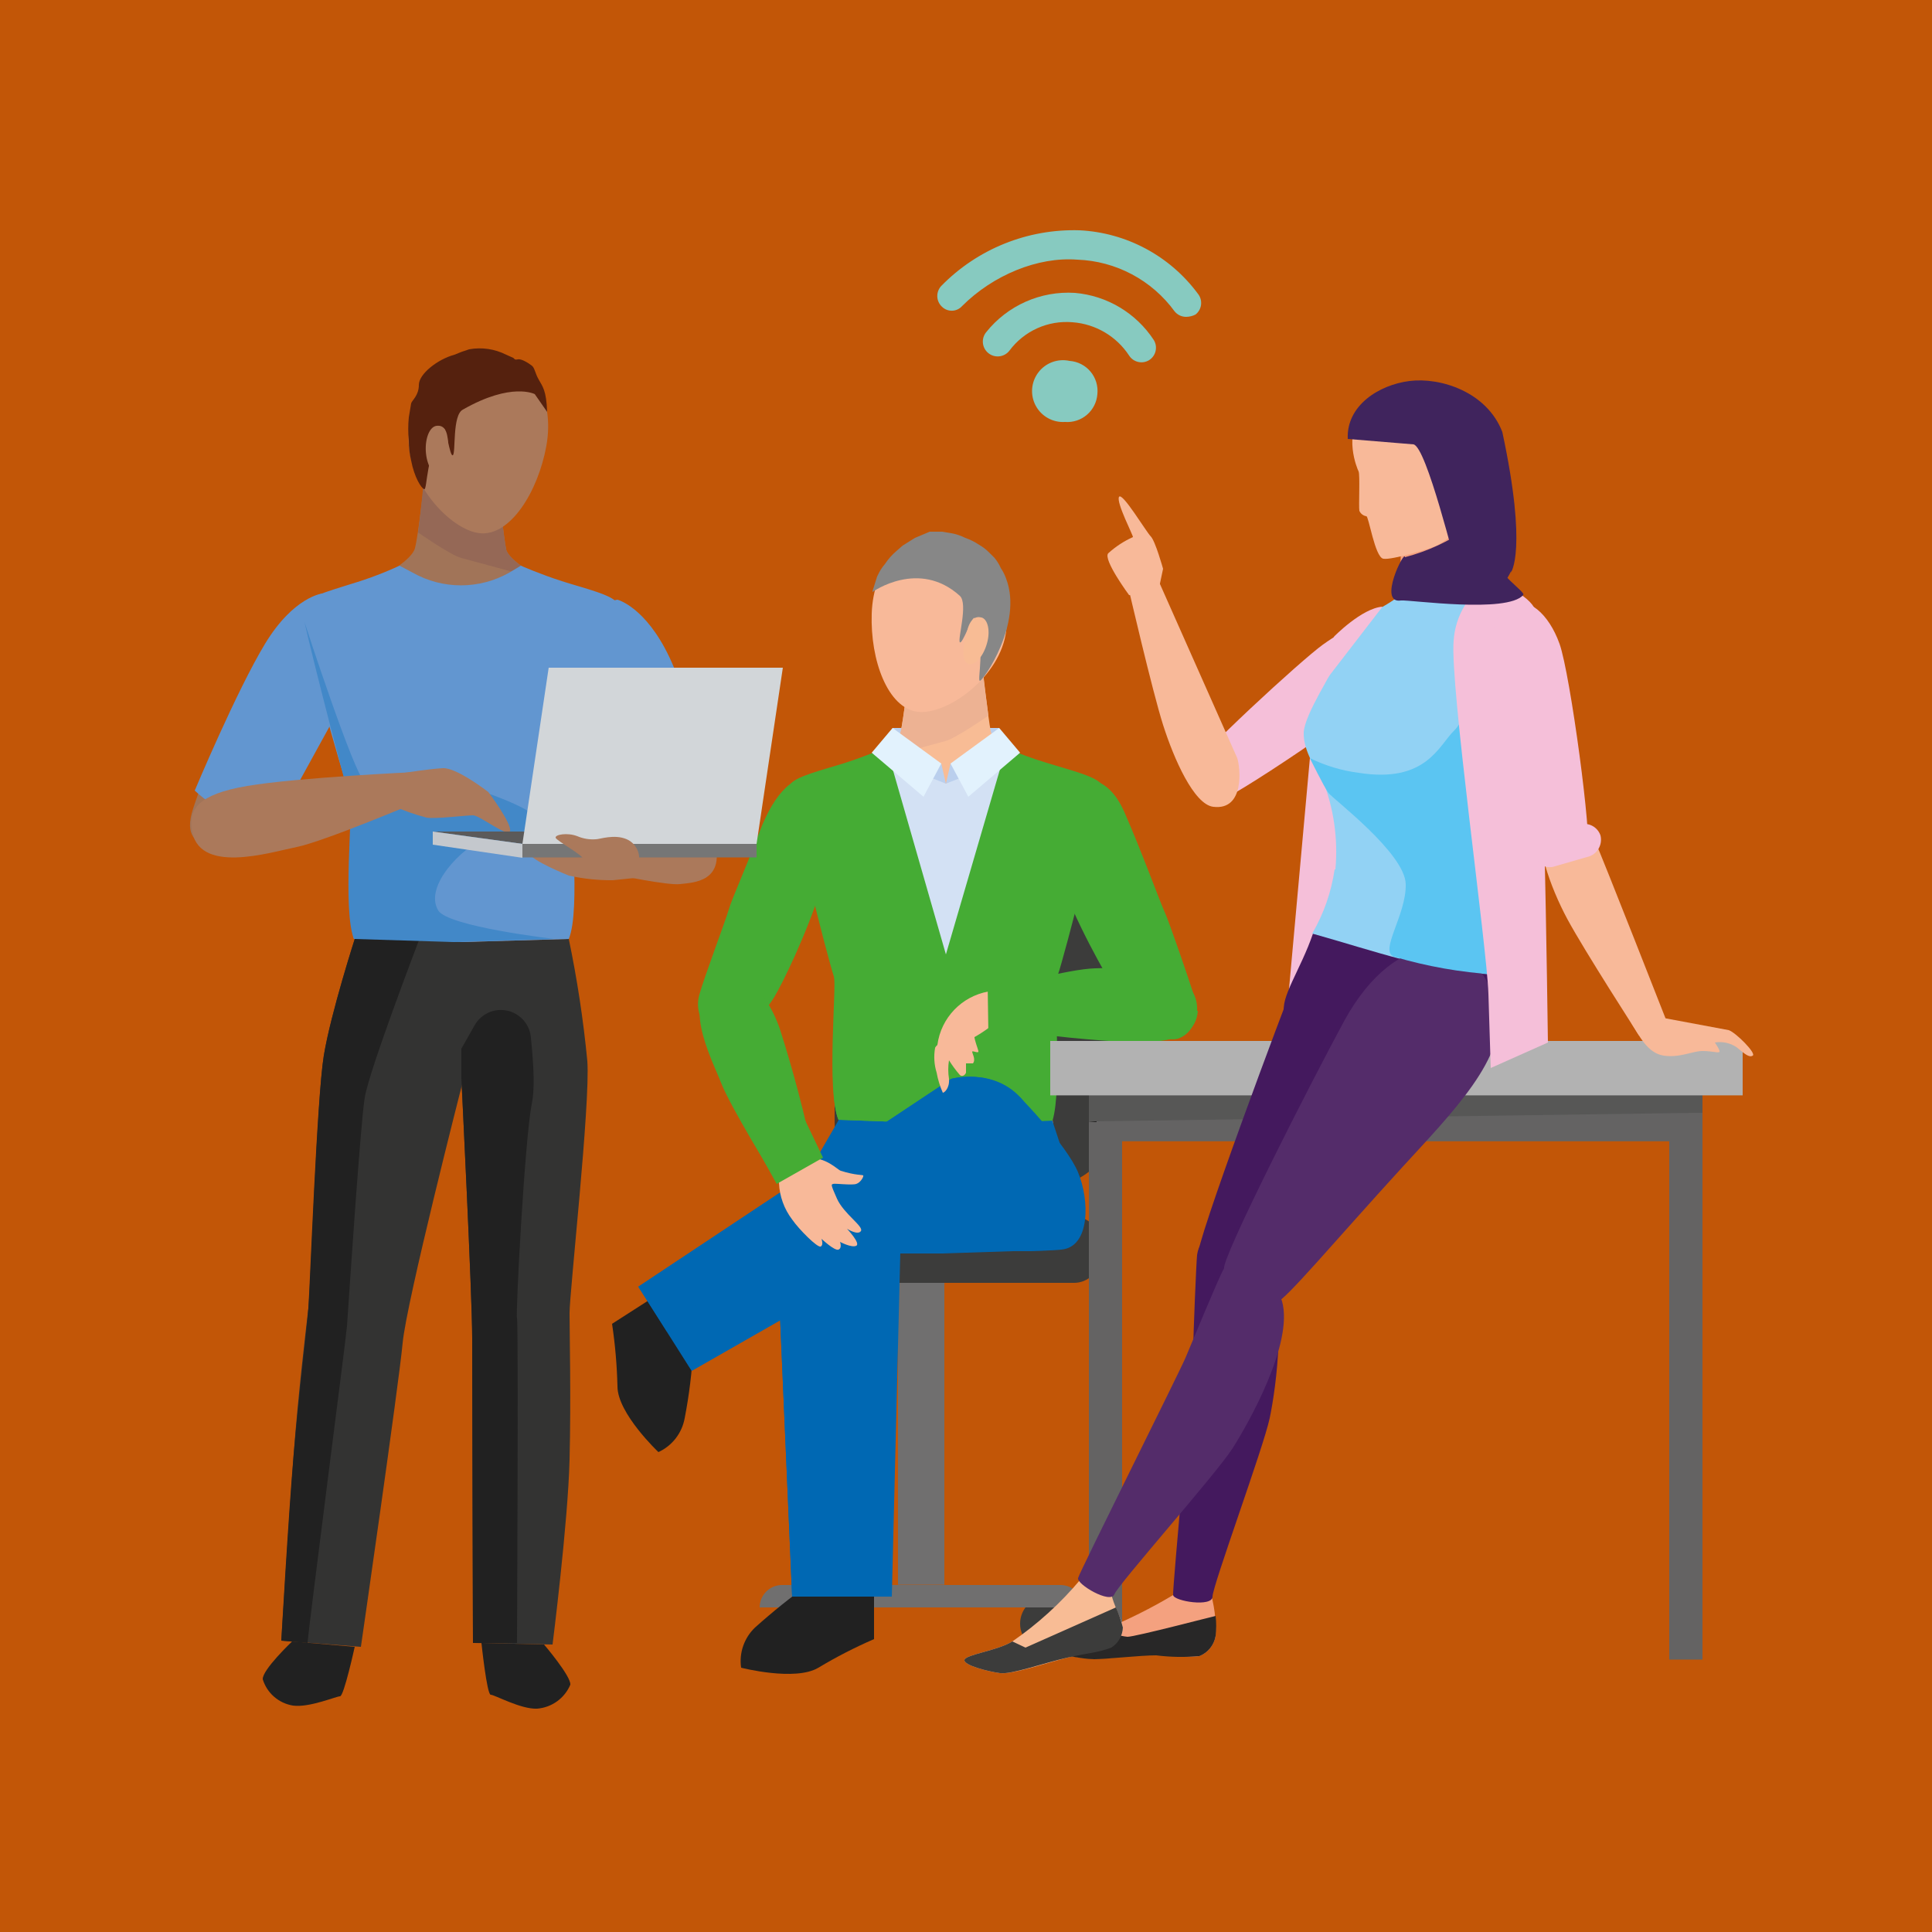
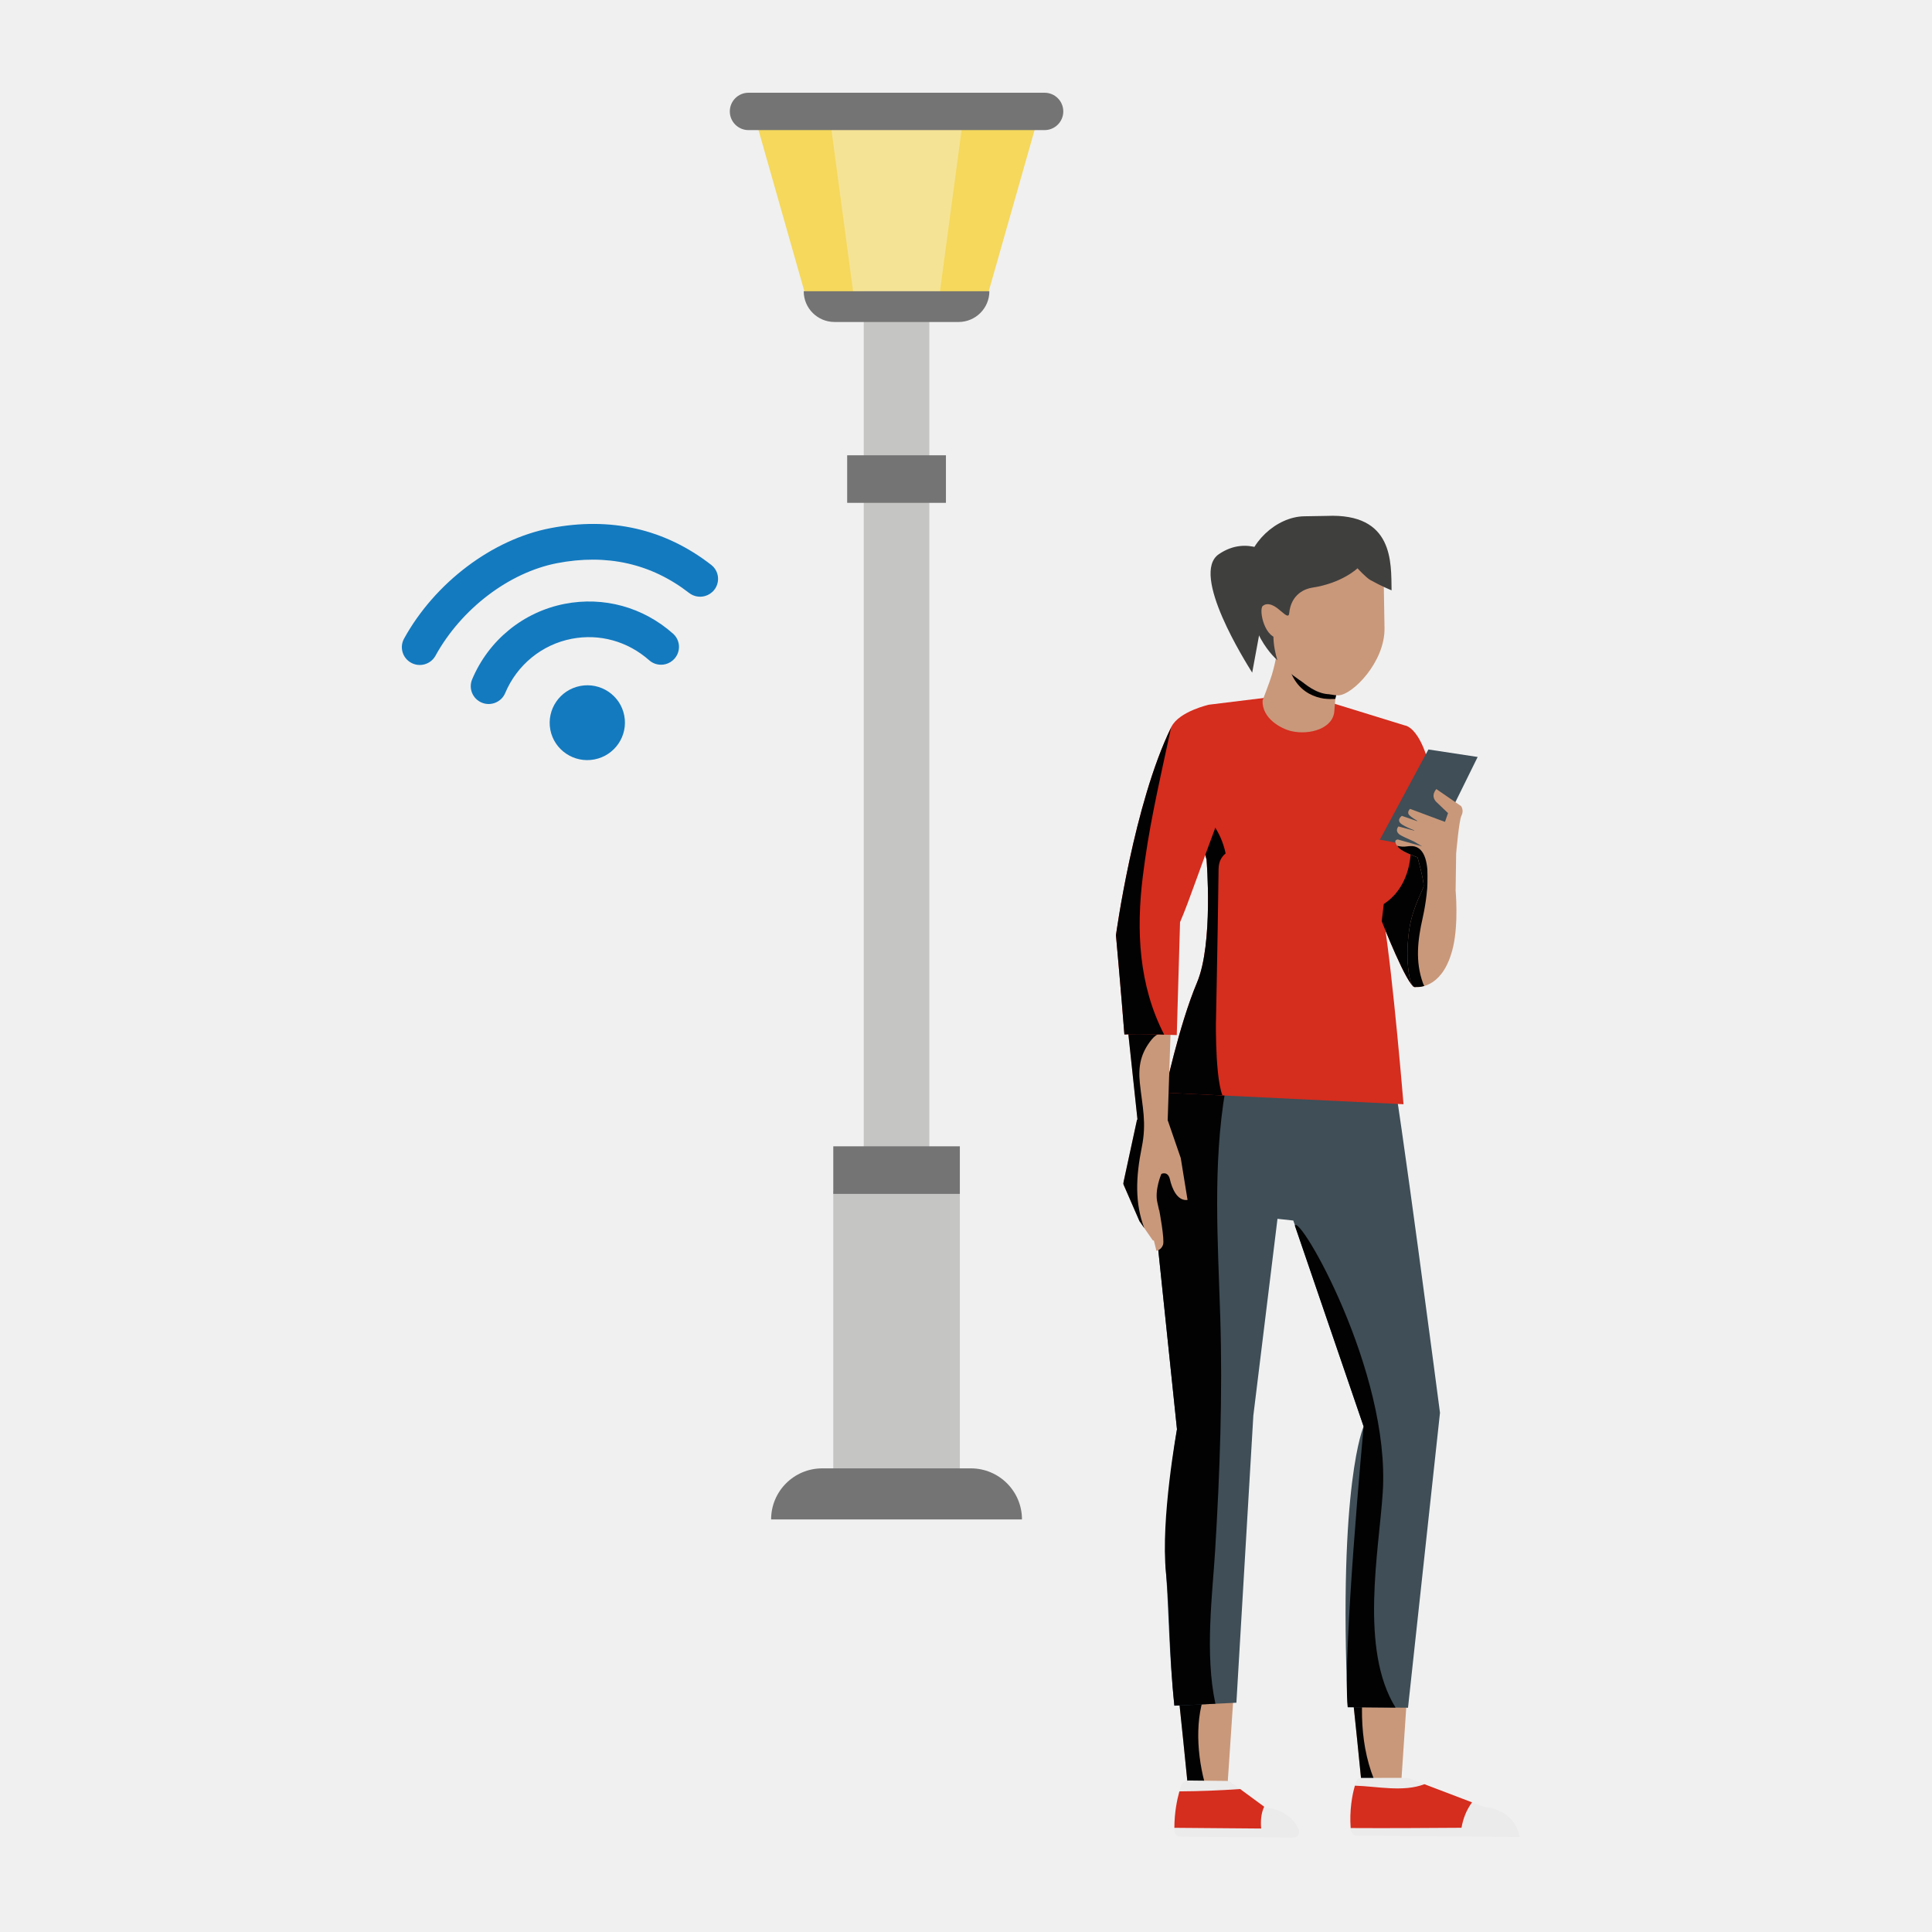
<svg xmlns="http://www.w3.org/2000/svg" height="250" viewBox="0 0 250 250" width="250">
-   <g fill="none">
-     <path d="m0 0v250h250v-250z" fill="#c25607" />
-     <g transform="translate(24 29)">
-       <path d="m92.2 133.2h6v42.86h-6z" fill="#706f6f" />
-       <path d="m83.2 181.1c0 1.933-1.567 3.5-3.5 3.5s-3.5-1.567-3.5-3.5 1.567-3.5 3.5-3.5c.937-.028 1.843.332 2.506.994s1.022 1.569.994 2.506" fill="#313131" />
-       <path d="m115 181.1c0 1.933-1.567 3.5-3.5 3.5s-3.5-1.567-3.5-3.5 1.567-3.5 3.5-3.5c.937-.028 1.843.332 2.506.994s1.022 1.569.994 2.506" fill="#3c3c3b" />
-       <path d="m116.2 179h-41.9c0-1.602 1.298-2.9 2.9-2.9h36c1.619-.001 2.946 1.282 3 2.9" fill="#706f6f" />
-       <g fill="#3c3c3b">
-         <path d="m115 137h-39.5c-1.839.001-3.346-1.461-3.4-3.3v-1.9c0-1.878 1.522-3.4 3.4-3.4h39.5c1.839.054 3.301 1.561 3.3 3.4v1.9c0 .875-.348 1.715-.967 2.333s-1.458.967-2.333.967" />
-         <path d="m92.2 124.4h19.6c4.529 0 8.2-3.671 8.2-8.2v-27.1c0-9.941-8.059-18-18-18-9.941 0-18 8.059-18 18v27.1c0 4.529 3.671 8.2 8.2 8.2" />
-         <path d="m92 121.3h15.3c3.496-.055 6.3-2.904 6.3-6.4v-26.6c0-7.732-6.268-14-14-14-7.732 0-14 6.268-14 14v26.6c0 3.535 2.865 6.4 6.4 6.4" />
+   <mask id="a" fill="#fff">
+     <path d="m.201.336h8.098v16.876h-8.098z" fill="#fff" fill-rule="evenodd" />
+   </mask>
+   <mask id="b" fill="#fff">
+     <path d="m.317.532h3.352v16.319h-3.352z" fill="#fff" fill-rule="evenodd" />
+   </mask>
+   <mask id="c" fill="#fff">
+     <path d="m.379.009h10.659v91.773h-10.659z" fill="#fff" fill-rule="evenodd" />
+   </mask>
+   <mask id="d" fill="#fff">
+     <path d="m.62.201h21.891v7.667h-21.891z" fill="#fff" fill-rule="evenodd" />
+   </mask>
+   <mask id="e" fill="#fff">
+     <path d="m.316.271h7.874v37.776h-7.874z" fill="#fff" fill-rule="evenodd" />
+   </mask>
+   <mask id="f" fill="#fff">
+     <path d="m.204.771h7.334v20.081h-7.334z" fill="#fff" fill-rule="evenodd" />
+   </mask>
+   <mask id="g" fill="#fff">
+     <path d="m.444.583h6.096v3.93h-6.096z" fill="#fff" fill-rule="evenodd" />
+   </mask>
+   <mask id="h" fill="#fff">
+     <path d="m.377.808h6.258v30.011h-6.258z" fill="#fff" fill-rule="evenodd" />
+   </mask>
+   <mask id="i" fill="#fff">
+     <path d="m.074.33h3.966v18.307h-3.966z" fill="#fff" fill-rule="evenodd" />
+   </mask>
+   <g fill="none" fill-rule="evenodd">
+     <g transform="translate(144 66)">
+       <path d="m9.647 164.54 5.222.047 1.128-16.836-8.116-.069c.908 8.131 1.767 16.859 1.767 16.859" fill="#c9987a" />
+       <path d="m1.96 17.194 2.202.02c-1.085-4.181-1.233-9.169.646-12.691.756-1.419 2.159-1.595 3.298-1.085l.204-3.034-8.116-.069c.908 8.131 1.767 16.859 1.767 16.859" fill="#020203" mask="url(#a)" transform="translate(7.686995 147.3457)" />
+       <path d="m32.124 164.182 5.224.047 1.087-16.284-8.015-.069c.886 7.971 1.704 16.306 1.704 16.306" fill="#c9987a" />
+       <path d="m2.939.553-2.625-.022c.886 7.969 1.704 16.306 1.704 16.306l1.652.013c-2-5.05-1.832-10.883-.731-16.297" fill="#020203" mask="url(#b)" transform="translate(30.1074 147.3457)" />
+       <path d="m33.289 63.132-22.36-.191-2.796 9.111c-1.569 4.105-3.672 10.092-3.217 14.459l3.385 32.435s-1.939 11.678-1.419 18.578c.354 4.731.379 10.504 1.081 17.194l8.027-.388 2.193-37.162 3.123-25.455 2.047.224 9.1 26.651s-3.305 7.248-2.058 36.326l7.802.064 4.137-38.166s-5.432-41.58-6.282-44.931z" fill="#3f4e57" />
+       <path d="m10.567.043-4.123-.035-2.796 9.109c-1.569 4.108-3.672 10.094-3.215 14.461l3.383 32.433s-2.141 11.695-1.419 18.58c.498 4.731.379 10.504 1.083 17.191l5.309-.255c-1.399-6.479-.365-14.346-.036-19.793.61-10.067.975-20.166.664-30.253-.305-9.845-.986-19.582.659-29.357.121-.705.439-1.193.863-1.51.083-1.63.15-3.263.054-4.902-.114-1.943-.336-3.806-.426-5.669" fill="#020203" mask="url(#c)" transform="translate(4.48408 62.93429)" />
+       <path d="m34.928 127.113c1.013-15.659-10.838-36.173-11.376-34.511l8.901 25.985s-2.767 29.548-2.056 36.323l6.19.053c-4.686-7.539-2.152-20.259-1.659-27.851" fill="#020203" />
+       <path d="m19.722 167.892-4.397-3.238c-.177-.131-.395-.202-.614-.204l-4.888-.053c-.457-.004-.859.284-1.007.716-.345 1.038-.899 3.114-.854 5.762.007.432.374.781.814.785l14.576.122c.534.004.913-.523.708-1.011-.437-1.047-1.543-2.571-4.338-2.879" fill="#ebebeb" />
+       <path d="m16.476 165.501c-2.614.182-5.235.288-7.863.304-.305 1.08-.639 2.706-.65 4.713l11.23.093c-.085-.971-.013-1.97.39-2.823z" fill="#d52d1e" />
+       <path d="m17.903 3.97-9.795-3.728c-.078-.013-.152-.029-.231-.04l-5.843.004c-.262 0-.498.149-.599.39-.404.96-1.02 3.549-.749 6.394.036.395.388.696.787.699l21.046.18s-.274-3.416-4.616-3.899" fill="#ebebeb" mask="url(#d)" transform="translate(30.1074 163.8325)" />
+       <path d="m31.326 165.065c-.354 1.176-.72 3.225-.549 5.483 4.78.029 9.562-.002 14.342-.035.2-1.171.621-2.28 1.361-3.289l-6.159-2.349c-2.753 1.058-6.161.266-8.995.191" fill="#d52d1e" />
+       <path d="m37.8 27.875-13.45-4.152-11.91 1.464s-3.834.858-4.85 2.843c-.471.918 4.538 17.185 4.538 17.185s.901 10.872-1.233 15.927c-2.334 5.532-4.172 14.248-4.172 14.248l30.891 1.497s-1.35-16.439-2.538-23.803c-.33-2.021 2.338-10.633 2.338-10.633s4.141-9.888.386-14.576" fill="#d52d1e" />
+       <path d="m3.701.271c1.047 3.802 2.02 7.237 2.02 7.237s.901 10.872-1.233 15.929c-2.334 5.532-4.172 14.246-4.172 14.246l7.468.364c-1.108-2.761-.789-12.043-.856-9.005-.063 2.983.244-11.236.35-20.308.011-.909.368-1.573.917-2.007-.652-2.945-2.184-4.857-4.493-6.456" fill="#020203" mask="url(#e)" transform="translate(6.405829 37.70513)" />
+       <path d="m37.8 27.875-3.004 25.333s3.332 8.535 4.302 8.53c.973-.009 3.852-11.913 2.816-22.789-1.043-10.877-4.114-11.074-4.114-11.074" fill="#d52d1e" />
+       <path d="m3.933 3.822c-.253 2.599-1.334 4.879-3.466 6.279l-.262 2.22s3.332 8.537 4.302 8.532c.852-.004 3.177-9.176 3.031-18.771-1.52-.106-2.717-.579-3.655-1.313.092 1.022.148 2.043.049 3.052" fill="#020203" mask="url(#f)" transform="translate(34.59148 40.88419)" />
+       <path d="m34.559 42.648 6.724 1.32 5.926-12.017-6.374-.969z" fill="#3f4e57" />
+       <path d="m20.582 21.316c-.249.841-1.202 3.318-1.202 3.318-.101 2.347 2.412 3.68 3.755 3.983 2.316.521 5.435-.333 5.533-2.682l.874-10.728-9.742-1.322s2.823.508.78 7.43" fill="#c9987a" />
+       <path d="m.439.581c1.498 4.505 5.932 3.906 5.932 3.906l.17-.745c-2.964.898-6.103-3.161-6.103-3.161" fill="#020203" mask="url(#g)" transform="translate(22.4204 19.96154)" />
+       <path d="m7.118 79.004h-.022l.511-15.466c-.643-.027-6.125-.63-6.125-.63l1.711 15.967-.061-.002-1.791 8.3 2.103 4.835 1.74 2.513s.054.002.126-.002l.332 1.342s.619-.113.852-.778c.238-.668-.489-4.489-.489-4.489l-.018.013c-.061-.299-.132-.617-.217-.971-.399-1.641.511-3.733.511-3.733s.85-.426 1.108.708c.256 1.138.928 2.83 2.28 2.662l-.879-5.421z" fill="#c9987a" />
+       <path d="m2.229 16.775-.056-.002-1.796 8.3 2.105 4.835.63.912c-1.226-3.212-1.114-6.574-.325-10.478.646-3.178.074-5.21-.251-8.3-.231-2.205.128-3.884 1.518-5.62.729-.907 1.641-1.076 2.453-.807l.139-4.176c-.643-.027-6.123-.63-6.123-.63z" fill="#020203" mask="url(#h)" transform="translate(.960874 62.10256)" />
+       <path d="m7.592 28.03c-4.876 9.93-7.186 26.984-7.186 26.984s.664 7.348 1.092 12.844c2.338-.115 4.437.007 6.775.082l.424-14.61c1.276-2.95 2.56-7.002 5.645-15.064 4.491-11.742-6.751-10.236-6.751-10.236" fill="#d52d1e" />
+       <path d="m7.537 28.142c-4.836 9.945-7.132 26.873-7.132 26.873s.666 7.348 1.092 12.844c1.78-.091 3.428-.04 5.148.022-3.287-6.366-3.634-13.461-2.767-20.465.776-6.241 1.8-10.657 3.659-19.274" fill="#020203" />
+       <path d="m41.866 36.106s-.863.874.058 1.726c.256.233 1.448 1.382 1.448 1.382l-.39 1.133-.695-.251-3.82-1.428s-.534.452-.038.878c.318.275.717.521.964.668l-.013.042-1.98-.683s-.845.572.054 1.136c.493.308 1.152.583 1.554.741l-.011.035-2.034-.543s-.534.537.146 1.054c.191.149 1.112.566 1.847.892l1.065.628-3.157-.889c-.7.109-.034.929.22 1.167.531.495 2.345 1.149 2.345 1.149s.823 2.908.787 3.731c-.018.362-1.392 2.664-1.83 5.416-.563 3.518-.141 7.614.711 7.65.803.033 3.753-.109 4.939-5.23.706-3.059.321-7.25.321-7.25l.067-4.804s.368-4.283.682-4.895c.372-.73-.047-1.255-.047-1.255z" fill="#c9987a" />
+       <path d="m1.426.411c-.495.086-.944.042-1.352-.082.108.151.229.284.307.359.531.495 2.347 1.149 2.347 1.149s.823 2.91.785 3.733c-.013.359-1.39 2.664-1.83 5.414-.561 3.518-.141 7.616.713 7.65.244.013.684.002 1.208-.151-.067-.122-.126-.242-.173-.37-1.018-2.812-.682-5.585-.036-8.439.339-1.506 2.04-9.961-1.971-9.262" fill="#020203" mask="url(#i)" transform="translate(36.70047 43.10214)" />
+       <path d="m13.713 5.715c-3.755 2.571 3.545 14.068 4.32 15.324l2.791-15.113s-3.359-2.779-7.112-.211" fill="#3f3f3e" />
+       <path d="m19.417 5.886.164 9.637c.078 4.403 6.771 8.499 9.607 8.45 1.8-.029 6.042-4.305 5.968-8.712l-.164-9.633z" fill="#c9987a" />
+       <path d="m27.67.758-2.91.049c-3.646.06-7.316 3.555-7.479 7.144-.363 7.978 4.015 11.469 4.015 11.469s-1.379-3.932.363-6.361c.083-.12 1.083 1.136 1.159.324.238-2.582 2.161-3.216 2.973-3.338 3.89-.586 5.87-2.509 5.87-2.509s1.092 1.198 1.657 1.517c1.473.823 2.751 1.335 2.751 1.335-.061-3.591.303-10.014-8.399-9.63" fill="#3f3f3e" />
+       <path d="m19.406 12.403c-.558.461.217 4.403 2.296 4.172l.11-3.413s-1.448-1.546-2.406-.759" fill="#c9987a" />
+     </g>
+     <g transform="translate(52 12)">
+       <path d="m64.013 2.15h-18.624l6.867 24.149h11.757 11.757l6.867-24.149z" fill="#f5d85c" />
+       <path d="m64.013 2.15h-8.78l3.237 24.149h5.543 5.541l3.237-24.149z" fill="#f5e395" />
+       <path d="m55.827 181.308h16.378v-39.189h-16.378z" fill="#c5c5c4" />
+       <path d="m59.77 139.411h8.487v-113.723h-8.487z" fill="#c5c5c4" />
+       <g fill="#747474">
+         <path d="m55.827 142.489h16.378v-6.156h-16.378z" />
+         <path d="m57.624 53.068h12.779v-6.154h-12.779z" />
+         <path d="m73.626 178.006h-19.226c-3.657 0-6.618 2.958-6.618 6.604h32.46c0-3.645-2.959-6.604-6.616-6.604" />
+         <path d="m55.986 29.664h16.053c2.202 0 3.986-1.782 3.986-3.976h-24.024c0 2.194 1.784 3.976 3.986 3.976" />
+         <path d="m85.589 2.418c0 1.336-1.086 2.418-2.426 2.418h-38.301c-1.34 0-2.424-1.081-2.424-2.418s1.084-2.418 2.424-2.418h38.301c1.34 0 2.426 1.081 2.426 2.418" />
      </g>
-       <path d="m91.5 65.2h13.8v4.83h-13.8z" fill="#bacfed" />
-       <path d="m89.1 176.7-8.3-.8c-2.469 1.769-4.839 3.672-7.1 5.7-1.406 1.34-2.077 3.277-1.8 5.2 0 0 7 1.8 10 0 2.316-1.391 4.721-2.627 7.2-3.7z" fill="#212121" />
-       <path d="m112.1 95.4c2.5-7.5 8.9-20.5 5.1-22.8s-18.8-4.7-18.8-4.7v.2s-14.1 1.2-19 4.2 2.8 15.8 5.2 23.4c.6 1.8.5 9.9.3 17.2 0 1.7-1.5 9.9-1.2 13.3 0 1 11.5 3.8 14.7 4s14.6-3.2 14.7-4.2c.2-3.4-1.2-11.6-1.3-13.4-.2-7.2-.3-15.3.3-17.2" fill="#f8bc95" />
-       <path d="m81.6 71.9c-2.7-1.1-5.4 1.7-7.3 6.7s-3.6 8.7-4 10.1-3.2 8.8-3.8 11c-.635 2.145.44 4.426 2.5 5.3 1.8.7 5.2-1.7 7.2-5s12.5-25.3 5.4-28.1" fill="#45ac34" />
-       <path d="m104.2 65.6c-.3-1.4-1.1-8.5-1.1-8.5h-4.7v.2h-4.7s-.8 7.1-1.2 8.6-4.2 3.6-4.2 3.6h10.1v-.2h10s-3.9-2.2-4.2-3.7" fill="#f8bc95" />
-       <path d="m103.9 63.6c-.3-2.1-.7-5.3-.8-6.2l-.3-.3h-4.4v.2h-4.7s-.8 7.1-1.2 8.6-4.2 3.6-4.2 3.6h.5l9.5-2.6c1.3-.3 5.6-3.3 5.6-3.3" fill="#edb293" />
-       <path d="m84.6 115.8-7 12.1-.4 5.3h20.6l15.5-.5 2.8-4.8-4-12.1z" fill="#0068b3" />
-       <path d="m76.4 129 2.1 48.6h12.9l1.2-48.6s-1.9-6.4-8.6-6.4-7.6 6.4-7.6 6.4" fill="#0068b3" />
-       <path d="m84 122.6c-5.7 0-7.6 6.4-7.6 6.4l2.1 48.6h5.5z" fill="#0068b3" />
-       <path d="m113.4 72.5c2.6-1.1 5.9-1.4 8.1 3.6s4.6 11.6 5.2 12.9 3.1 8.6 3.8 10.8.2 4.6-1.8 5.5-5.2-1.5-7.5-4.8-14.7-24.8-7.8-28" fill="#45ac34" />
-       <path d="m118.3 72.8c-.5-1.1-4-1.9-7.1-2.9-1.767-.537-3.503-1.171-5.2-1.9l-7.6 4.4-7.6-4.4c-1.689.749-3.426 1.384-5.2 1.9-3.1 1-6.5 1.8-7.1 2.9s5 22.4 5.6 24.2-1 14.5.6 18.3l13.6.5h.1l13.6-.4c1.2-4.4 0-16.7.6-18.6s6.3-22.9 5.7-24" fill="#d3e1f4" />
-       <path d="m97.8 69.8.6 2.6-4.6-1.8 2.6-1.2z" fill="#bacfed" />
-       <path d="m118.7 72.7c-.6-1.2-4.1-2-7.3-3-1.767-.537-3.503-1.171-5.2-1.9l-7.8 26.7-7.7-26.8s-2.5 1.1-5.3 2-6.7 1.8-7.2 2.9 5 22.9 5.7 24.7-1 14.8.6 18.6l13.8.5h.1l13.8-.4c1.3-4.4 0-17 .7-18.9s6.3-23.3 5.8-24.4" fill="#45ac34" />
-       <path d="m100.6 114.6c-1.3-.9-3.3-1.7-4.5-2.5s0-3.3-.1-4.6 3.7-3.9 6.2-4.8 6.9-.5 7.9-2.3-1.7-3.4-2.9-3.4-8.6-2.2-9.8-2-10 1-11.4 0-7.8-22.4-7.8-22.4c1.5 6.8 5.3 23.5 5.7 24.7s-1 14.8.6 18.6l13.8.5h.1l13.8-.4c-1.415-.18-2.818-.447-4.2-.8-1.3-.4-6 .2-7.4-.6" fill="#45ac34" />
-       <path d="m99 69.8-.6 2.6 4.6-1.8-2.7-1.2z" fill="#bacfed" />
-       <path d="m88.8 68.4 2.7-3.2 6.3 4.6-2.3 4.3z" fill="#e2f2fd" />
-       <path d="m108 113s6 6.1 7.5 9.7 1.6 9.7-2.2 10-7.1.3-7.9-.2-7.3-11.6-7.2-12.9 7.2-7.7 9.8-6.6" fill="#0068b3" />
-       <path d="m60.5 138.9 5.2 6.6c-.154 3.022-.522 6.03-1.1 9-.344 1.935-1.614 3.579-3.4 4.4 0 0-5.3-5-5.3-8.5-.066-2.712-.299-5.417-.7-8.1z" fill="#212121" />
-       <path d="m107.7 124.3-42.2 24.1-6.9-10.9 40.5-26.9s6.5-1.8 10 3.8-1.4 9.9-1.4 9.9" fill="#0068b3" />
-       <path d="m115.5 123.3c-.2-.3-7.1-9.9-7.4-10.1-3.6-4.1-9-2.6-9-2.6l-40.5 26.9 3.7 5.8s26.9-25.6 38.2-30c4.4-1.7 15 10 15 10" fill="#0068b3" />
-       <path d="m108 68.4-2.7-3.2-6.3 4.6 2.3 4.3z" fill="#e2f2fd" />
-       <path d="m88.8 50.4c-.2 6.1 2.1 12.2 5.9 12.7s10.8-4.5 11.5-10.5-2.3-11.2-7.8-12-9.4 3.6-9.6 9.8" fill="#f8b999" />
-       <path d="m88.9 47.6s6-4.3 11.3.5c1.1 1-.3 5.6 0 6s1.7-3.6 1.9-3.1c1.5 3.6.3 8.1.7 8.1s5.6-7.4 3.4-13.2c-.172-.495-.408-.965-.7-1.4-.207-.467-.476-.904-.8-1.3l-.7-.7c-.383-.394-.821-.731-1.3-1-.557-.378-1.163-.681-1.8-.9-.567-.288-1.174-.491-1.8-.6l-1.2-.2h-1.6l-1.9.8-.8.5-.8.5-.8.7c-.578.493-1.083 1.065-1.5 1.7-.266.309-.501.644-.7 1l-.3.6-.6 1.9" fill="#878787" />
-       <path d="m101.1 52.8c-.5 1.6-.7 3.9.2 4.1s1.9-.9 2.4-2.6.1-3.2-.7-3.4-1.5.2-1.9 1.9" fill="#f8bc95" />
-       <path d="m69.5 97.9c2.2-.7 5.3.3 7.4 6.2 1.754 5.487 3.222 11.061 4.4 16.7l-5.3 2.3s-5.5-8.9-6.7-12-5.7-11.5.2-13.2" fill="#45ac34" />
-       <path d="m76.5 122.2.3 1.9c.077 1.703.67 3.342 1.7 4.7.9 1.3 3.3 3.7 3.7 3.5s.1-1 .1-1 1.7 1.6 2.2 1.4.2-1 .2-1 1.5.8 2.1.5-1.2-2.2-1.2-2.2 1.4.9 1.8.3-2.2-2.2-3.1-4.2-.7-1.8-.5-1.9 2.4.2 3 0 1-1 .9-1.1-1 0-2.9-.6c-.4-.1-2-1.9-4.3-1.6-1.361.341-2.698.776-4 1.3" fill="#f8b999" />
-       <path d="m73.9 119.5 6.3-3.5 2.3 4.8-6 3.4z" fill="#45ac34" />
-       <path d="m131 101.8c-.2 2.3-1.6 4.1-8.1 4.1-5.659-.268-11.301-.835-16.9-1.7v-5.5s8.2-2.3 11.7-2.4 13.5-.6 13.2 5.5" fill="#45ac34" />
-       <path d="m103.9 99.3c-3.466.621-6.134 3.41-6.6 6.9 0 .5 1.2.9 2.2.4s5.6-2.8 5.7-4.1-.3-3.4-1.3-3.2" fill="#f8b999" />
-       <path d="m102.9 100.7c-1.018.619-1.958 1.357-2.8 2.2l-.6.5-.4.5-.4.3-.3.6-.6.4c-.4.3-.1.6-.3.8s-.5.5-.5.6c-.189 1.067-.121 2.165.2 3.2.163.895.431 1.768.8 2.6.2 0 .9-.6.8-1.8-.129-.795-.129-1.605 0-2.4.416.669.884 1.304 1.4 1.9.3.3.7 0 .8-.3v-1.2h.9c.4-.5-.1-1.3-.1-1.5s.7.2.8 0-1.1-2.6-.3-3.1 1.5-2.1.7-3.3" fill="#f8b999" />
-       <path d="m108.9 97.9.2 7-5.2.1-.1-6.6z" fill="#45ac34" />
-       <g fill="#a17458" transform="translate(0 44)">
-         <path d="m21.9 28c-2.4-7.7-8.8-20.7-5.1-23s18.9-4.8 18.9-4.8v.2s14.1 1.2 19 4.1-2.8 16-5.2 23.7c-.6 1.8-.5 10-.3 17.3.1 1.8 1.5 10 1.3 13.5-.1 1-11.5 7.3-14.7 7.5v-.3c-3.2-.1-14.7-6.4-14.8-7.4-.2-3.5 1.2-11.7 1.3-13.5.2-7.3.2-15.5-.4-17.3" />
-         <path d="m20.2 4.3c2.6 1.3 3 6 .4 10.7-1.664 3.068-3.501 6.039-5.5 8.9-.7 1.3-4.3 8.8-5.6 10.7s-4.1 3.5-6.1 2.4-3.6-1.7-2.4-5.4 11-31.3 19.2-27.3" />
-       </g>
-       <path d="m29.7 41.9c.4-1.4 1.2-8.6 1.2-8.6h4.7v.2h4.8s.8 7.2 1.1 8.6 4.3 3.7 4.3 3.7h-10.2v-.2h-10.1s3.9-2.2 4.2-3.7" fill="#a17458" />
-       <path d="m30.1 39.9c.3-2.2.6-5.3.7-6.3l.3-.3h4.5v.2h4.8s.8 7.2 1.1 8.6 4.3 3.7 4.3 3.7h-.5l-9.6-2.6c-1.3-.3-5.6-3.3-5.6-3.3" fill="#956856" />
-       <g fill="#f8bc95">
-         <path d="m43.3 95c5.8-.1 8.1 4 7.9 16.4s-1.9 25.9-2.7 27.9-9.1 2-9.9.8-2.9-26.9-2.9-30.9 1.3-14.2 7.6-14.2" />
-         <path d="m43 149.2h1.5c2.296-.107 4.102-2.001 4.1-4.3l-.2-5.2c-.026-1.114-.494-2.172-1.301-2.941s-1.885-1.186-2.999-1.159h-1.5c-1.114.026-2.172.494-2.941 1.301-.769.806-1.186 1.885-1.159 2.999v5.1c.108 2.336 2.063 4.157 4.4 4.1" />
-         <path d="m43.8 141.6c1.8 0 6.1.6 5.9 12.2s-5.1 27.5-5.1 27.5h-4.2s-2.1-21.5-2.1-25.6c-.1-9.4-.1-14.1 5.5-14.1" />
-         <path d="m28 95.1c-5.8-.7-8.5 3.1-9.6 15.5s-1.7 26-1.1 28 8.8 2.9 9.7 1.9 6.6-26.5 7-30.5.3-14.3-6-14.9" />
-         <path d="m21.8 149.1-1.5-.2c-2.299-.312-3.937-2.392-3.7-4.7l.7-5.2c.36-2.259 2.425-3.841 4.7-3.6l1.5.2c2.288.311 3.896 2.41 3.6 4.7l-.6 5.2c-.311 2.288-2.41 3.896-4.7 3.6" />
-         <path d="m21.7 141.4c-1.7-.2-6.1 0-7.1 11.5s.9 27.9.9 27.9l4.2.4s5.6-21.1 6.1-25.2c1-9.3 1.5-14-4.1-14.6" />
-         <path d="m53.2 48.8c-2.8.9-3.8 5.5-1.9 10.5 1.271 3.27 2.706 6.474 4.3 9.6.5 1.3 3.1 9.3 4.1 11.3s3.6 4 5.7 3.2 3.8-1.2 3.1-5-6.7-32.5-15.3-29.6" />
-       </g>
-       <path d="m49.6 92.5c1.088 5.219 1.889 10.493 2.4 15.8.4 5.5-2.3 29.9-2.3 32.6s.2 10.9 0 19-2.2 23.9-2.2 23.9l-10.3-.2s-.1-34.1-.1-39.5-1.4-33.6-1.4-33.6v-17.6z" fill="#333332" />
-       <path d="m15.4 49.1c.6-1 4.1-1.9 7.2-2.9 1.739-.564 3.442-1.232 5.1-2l1.7.9c3.878 2.192 8.622 2.192 12.5 0l1.5-.9s2.5 1.1 5.3 2 6.7 1.8 7.2 2.9-5.1 22.9-5.7 24.7 1 14.8-.6 18.7l-13.9.4-13.9-.4c-1.2-4.4.1-17.1-.6-18.9s-6.9-22.7-5.8-24.5" fill="#6296d0" />
-       <g transform="translate(12 92)">
-         <path d="m10 .2s-3.2 9.9-4.1 15.4-1.7 30.1-2 32.7-1.3 10.9-1.9 18.9-1.6 24.1-1.6 24.1l10.3.8s4.9-33.9 5.4-39.3 7.7-33.5 7.7-33.5v-18.4z" fill="#333332" />
-         <path d="m34.4 91.8s3.5 4.1 3.4 5.2c-.742 1.756-2.4 2.951-4.3 3.1-2.1.1-5.5-1.8-6-1.8s-1.2-6.7-1.2-6.7z" fill="#212121" />
-       </g>
-       <path d="m13.8 183.4s-3.9 3.7-3.8 4.9c.547 1.783 2.059 3.101 3.9 3.4 2.1.3 5.6-1.2 6.1-1.2s1.9-6.4 1.9-6.4z" fill="#212121" />
-       <path d="m23.2 113c-.6 3.7-2.2 28.2-2.3 29.6s-5 39.2-5.1 41l-3.4-.3s.9-16 1.6-24.1 1.7-16.2 1.9-18.9 1.1-27.2 2-32.7 4.1-15.4 4.1-15.4l8.2.5s-6.4 16.7-7 20.3" fill="#212121" />
-       <path d="m37.4 103.7c.836-1.508 2.562-2.288 4.246-1.919 1.684.369 2.926 1.8 3.054 3.519.4 4 .5 6.7.1 8.6-.9 4.6-2.1 27.1-1.9 27.7s0 42 0 42h-5.7s-.1-34.1-.1-39.5-1.4-33.6-1.4-33.6v-3.8z" fill="#212121" />
-       <path d="m55.9 48.6s3.6.9 6.7 7.4 5.9 19.8 5.9 19.8c-1.651 1.231-3.516 2.147-5.5 2.7-3.6 1.1-5.2.8-5.2.8l-4.6-13.8s-1.8-16.4 2.7-16.9" fill="#6296d0" />
-       <path d="m17.7 47.8s-3.7.4-7.4 6.5-9.1 19-9.1 19c1.512 1.415 3.276 2.534 5.2 3.3 1.606.759 3.332 1.233 5.1 1.4l7.2-13.1s3.4-16.2-1-17.1" fill="#6296d0" />
-       <path d="m46.7 28.7c-1.1 6-4.7 11.7-8.6 11.3s-9.7-6.8-9.2-12.8 4.8-10.7 10.4-10.3 8.5 5.6 7.4 11.8" fill="#ab795b" />
-       <path d="m45.2 22s-3-1.6-9.3 2c-1.4.7-.9 5.6-1.3 5.9s-.9-3.9-1.2-3.4c-2.3 3.2-2.1 7.9-2.5 7.8s-1.3-1.6-1.7-3.7c-.204-.851-.305-1.724-.3-2.6-.1-.997-.1-2.003 0-3l.3-1.8c.1-.4 1-1 1-2.4s2.4-3.3 4.6-3.9c.621-.266 1.255-.499 1.9-.7 1.634-.297 3.319-.051 4.8.7l.9.4c.2.1.1.3.6.2s1.4.5 1.8.8.4.9.9 1.8 1 1.4 1.1 4.2" fill="#55210e" />
-       <path d="m34 28.4c.1 1.7-.2 4-1.1 4.1s-1.7-1.4-1.8-3.1.5-3.2 1.4-3.3 1.4.5 1.5 2.3" fill="#ab795b" />
-       <path d="m32.7 88.8c-1.9-3.2 3.3-8.2 5.7-9.1s6.7-.4 7.3-2.2-10.7-5.4-11.8-5.3-9.3 1-10.7 0-7.8-20.7-7.8-20.7c1.5 6.6 5.5 21.8 5.9 23s-1 14.2.5 18l12.9.4h.1l12.9-.4s-13.8-1.6-15-3.7" fill="#4288c8" />
-       <g fill="#ab795b" transform="translate(0 70)">
-         <path d="m68.3 9.3c-.7-2.2-1.8-3.8-4.7-3.1s-8.9 4.4-8.9 4.4l1.1 3.6s6.6 1.4 8.2 1.2 6.2-.2 4.3-6.1" />
-         <path d="m.8 8.2c-.3-2.4.7-4.4 7.2-5.5s21.8-1.8 21.8-1.8l.4 3.8s-12.3 5.2-15.8 5.9-12.9 3.7-13.6-2.4" />
-       </g>
-       <path d="m26.7 75.2c1.45.665 2.956 1.201 4.5 1.6 1.1.2 5.1-.3 6-.3s4.6 3 4.8 2-2.8-5-2.8-5-4.1-3.2-5.9-3.1-4.9.6-4.9.6z" fill="#ab795b" />
-       <path d="m61 80c-1.549-.36-3.119-.627-4.7-.8-1.1.1-4.9 1.3-5.8 1.5s-6.1-.2-6 .7 5.1 2.9 5.1 2.9c1.871.416 3.783.617 5.7.6l4.9-.5z" fill="#ab795b" />
-       <path d="m43.6 80.2h29.5l-15.2-1.6h-25.9z" fill="#5b5a5a" />
-       <path d="m43.6 80.2h30.3l3.4-22.8h-30.3z" fill="#d2d6d9" />
-       <path d="m43.6 82-11.6-1.7v-1.7l11.6 1.6z" fill="#c4c8cd" />
-       <path d="m43.6 80.2h30.3v1.75h-30.3z" fill="#767676" />
-       <path d="m54.9 83.7s-3.3-.9-3.4-1.5-3.5-2.4-3.6-2.8 1.5-.7 2.8-.2c.756.325 1.579.462 2.4.4.5 0 2.4-.7 4 0 1.055.466 1.698 1.551 1.6 2.7 0 .5-2.8 2.3-3.8 1.4" fill="#ab795b" />
-       <path d="m116.9 107.3h4.3v78.05h-4.3z" fill="#646363" />
-       <path d="m192 107.7h4.3v78.05h-4.3z" fill="#646363" />
-       <path d="m117.7 107.3h77.7v11.38h-77.7z" fill="#646363" />
-       <path d="m116.9 112.4h1v3.78h-1z" fill="#121212" />
-       <path d="m116.9 112.4v3.8l.8-.1v-3.7z" fill="#575756" />
-       <path d="m195.4 115h.9v-2.6h-.9z" fill="#575756" />
-       <path d="m117.7 112.4v3.7l77.7-1.1v-2.6z" fill="#575756" />
-       <path d="m111.9 105.7h89.6v7.04h-89.6z" fill="#b2b2b2" />
-       <path d="m145.5 69.1-3.3 36.5 8.8.3 3.9-41.9z" fill="#f5bfd9" />
-       <path d="m157.5 51.5c2 1.6 1.2 5.1-1.7 8.1s-21 15.2-22.3 15.1-4.2-2.1-3.5-3.9 14.4-14.4 17.2-16.4 7.8-4.9 10.3-2.9" fill="#f5bfd9" />
-       <path d="m133 75.4c-2.5-.3-5.1-6.2-6.5-10.6s-4.5-17.8-4.5-17.8l3.8-1.1 10.3 23.2c.4 1.2 1 6.8-3.1 6.3" fill="#f8b999" />
-       <path d="m169.4 97.1c.441 2.238.609 4.521.5 6.8-.4 5.7-19.5 7.4-20.2 7.2s-6.9-6.8-7.5-8.9 2.1-5.7 3.7-10.4z" fill="#44195e" />
-       <path d="m132.5 176.6c.627 1.97.898 4.035.8 6.1-.196 1.175-.993 2.161-2.1 2.6-2 .3-3.7-.3-5.8-.3s-5.9.8-8.7.6c-1.3-.1-4.1-.6-3.9-1.3s4.1-1.6 6.2-2.5c3.04-1.242 5.982-2.713 8.8-4.4 0 0 4.5-1 4.7-.8" fill="#f4a17f" />
-       <path d="m153.4 98.2c3 3.6 5.6 11.2-.1 18.8s-13.1 19.9-14.1 20.2-7.6-2.6-8.2-3.6 11.6-33.5 12.3-35.1 6.6-4.5 10.1-.3" fill="#44195e" />
-       <path d="m139.5 134.5c3.3 4.4 1.6 16.2.8 20s-7.4 21.7-7.4 23.1-5 .6-5.1-.2 2.6-29.6 2.6-31.6.4-11.5.5-12.4c.7-4.7 6.7-1.5 8.6 1.1" fill="#44195e" />
-       <path d="m158.5 51.8c-1.7-.1-1.6-2.1-1.5-3.7v-.2c.2-.7.4-10.5.4-10.5l10.1-3.1s-1 9.8-.6 11.7c-2.6 2.6-4.8 6-8.5 5.8" fill="#f4a17f" />
-       <path d="m148.8 83.5c.365-3.98-.217-7.989-1.7-11.7-.5-.7-2.5-3.6-2.4-6s3.9-8 4.2-9.2-.1-2.9.5-3.7 6.7-3.8 7.6-4.8c.9 1.2 7.4.5 10-2.1v.2c2.1 2 8.5 3.9 9.8 7.2s-7.2 13-7.6 26.7c-.2 4.1-.1 11.6.1 17-8.3-.4-15.3-3-23.5-5.3 1.489-2.555 2.474-5.373 2.9-8.3" fill="#92d2f4" />
-       <path d="m169.7 101.3c1.6 6.3-5.9 13.8-12.3 20.8-8.6 9.4-15.2 17.3-16.2 17.4s-6.3-3.2-6.8-4.3 11.3-24.3 15.6-32.2c6.6-12 16.9-12.3 19.7-1.7" fill="#542c6a" />
-       <path d="m119.8 177.2c.2 1.3 1.4 3.4 1.5 4.4.001 1.072-.571 2.064-1.5 2.6-1.9.7-2.6.5-5.7 1.3s-7.2 2.2-8.7 2-4.7-1-4.6-1.7 4.3-1.2 6.2-2.4c3.28-2.259 6.24-4.95 8.8-8 0 0 4 1.5 4 1.8" fill="#f8bc95" />
-       <path d="m141.9 139.4c1.5 5.4-4.3 15.7-6.4 19s-14.8 17.6-15.3 18.9-4.9-1.3-4.7-2.1 13.1-26.6 13.9-28.5 4.4-10.6 4.9-11.4c2.3-4.2 6.7 1.1 7.6 4.1" fill="#542c6a" />
-       <path d="m133.3 180.1c.101.864.101 1.736 0 2.6-.196 1.175-.993 2.161-2.1 2.6-1.865.167-3.742.133-5.6-.1-2.1 0-6.4.5-8 .5s-5.4-.7-5.2-1.4 4.5-1.6 6.6-2.5c.875.556 1.868.899 2.9 1 1 0 11.3-2.7 11.4-2.7" fill="#282727" />
-       <path d="m152.3 24.3c2.2-2.7 9.2-5.7 13.4-1.2s3.1 9.5 1.5 12.8c-1.091 2.432-2.954 4.436-5.3 5.7-.5.3-5.8 1.9-6.9 1.7s-1.9-5.6-2.2-5.5c-.399-.067-.737-.33-.9-.7-.1-.6.1-4.7-.1-5.1s-2-4.7.5-7.7" fill="#f8b999" />
-       <path d="m120.4 179c.373.84.674 1.71.9 2.6-.037 1.062-.599 2.036-1.5 2.6-1.9.7-2.6.6-5.7 1.3s-7.2 2.2-8.7 2-4.7-1-4.6-1.7 4.3-1.2 6.2-2.4l1.7.8z" fill="#3c3c3b" />
-       <path d="m150.4 27.8 8.5.7c1.7.3 5.4 15.7 5.8 16.6 4.6 7 7.3-1.7 6.8 0 0 0 2.2-2.8-1.1-18.2-2-5.2-8-7.1-12-6.6s-8.2 3.2-8 7.5" fill="#40245d" />
-       <path d="m145.5 69.1c1.981.977 4.11 1.619 6.3 1.9 8.8 1.4 10.4-3.6 12.4-5.5s4.1-11.1 4.1-11.1l8 3.4s-6.4 12.9-6.8 19.5c-.2 3.7-.1 19.8-.1 19.8-4.406-.276-8.767-1.048-13-2.3-2-.7 1.6-5.4 1.5-9.4s-9.4-11-10-11.8-2.4-4.5-2.4-4.5" fill="#5bc5f2" />
-       <path d="m126.5 44.6s-1-3.6-1.6-4.2-3.7-5.8-4.1-5.1 1.9 5.1 1.8 5.2c-1.171.526-2.252 1.235-3.2 2.1-.7.8 2.7 5.4 2.7 5.4l3.6.4z" fill="#f8b999" />
-       <path d="m168.9 46c-2.794 1.691-4.586 4.641-4.8 7.9-.5 5.7 4.3 39.5 4.5 45.7s.3 9.6.3 9.6l7.4-3.3s-.7-54.3-1.8-56.3-5.6-3.6-5.6-3.6" fill="#f5bfd9" />
-       <path d="m154.9 49.5-7.4 9.6 1.1-5.7s3.6-3.7 6.3-3.9" fill="#f5bfd9" />
-       <path d="m182.5 80.1c.6 1.2 9.5 23.9 9.5 23.9l-3.9 1s-7.1-11-9.3-15.1-4.4-10.2-2.9-12.1c2.7-3.4 6.1 1.2 6.6 2.3" fill="#f8b999" />
-       <path d="m171.4 49.2c2.3-1.1 5 1.2 6.4 5.1s4.3 25.6 3.6 26.8-4.1 2-5.4.5-6.1-18.4-6.7-21.8-.9-9.2 2.1-10.6" fill="#f5bfd9" />
-       <g transform="translate(174 77)">
-         <path d="m9.1 2.1c.28 1.124-.32 2.281-1.4 2.7l-4.5 1.3c-.53.185-1.114.139-1.609-.127-.495-.266-.854-.728-.991-1.273-.324-1.104.3-2.263 1.4-2.6l4.4-1.4c1.13-.331 2.319.286 2.7 1.4" fill="#f5bfd9" />
-         <path d="m13.1 26.4c1 1.6 2.1 3.9 4.2 4.2s3.7-.6 5-.6 2.1.3 2.2.1-.6-1.2-.6-1.2c.976-.162 1.977.052 2.8.6 1 .8 1.6 1.4 2.1 1.1s-2.2-3-3.1-3.3l-9.1-1.7z" fill="#f8b999" />
-       </g>
-       <path d="m164.5 35.5s.3-3.7 4.3-2.2.6 6.5-.2 8.8c1.1 3.3 4.9 5.5 4.5 5.9-2.1 2.4-14.6.6-15.8.7-3.1.5.5-6.7.5-5.6 2.939-.766 5.716-2.053 8.2-3.8z" fill="#40245d" />
-       <path d="m114.4 17.7c-1.526-.333-3.107.253-4.047 1.501s-1.068 2.929-.327 4.304 2.215 2.194 3.774 2.095c1.035.083 2.06-.251 2.849-.927.788-.676 1.275-1.638 1.351-2.673.111-1.051-.209-2.103-.888-2.914s-1.657-1.311-2.712-1.386" fill="#87cac0" />
-       <g fill="#87cac0" transform="translate(97)">
-         <path d="m18.1 8.9c-4.436-.282-8.731 1.623-11.5 5.1-.663.828-.528 2.037.3 2.7.828.663 2.037.528 2.7-.3 1.903-2.577 5.009-3.978 8.2-3.7 2.968.224 5.665 1.812 7.3 4.3.557.877 1.715 1.145 2.6.6.877-.557 1.145-1.715.6-2.6-2.285-3.49-6.044-5.738-10.2-6.1" />
-         <path d="m18.7.8c-6.711-.21-13.203 2.402-17.9 7.2-.347.37-.532.864-.514 1.371s.24.986.614 1.329c.353.342.83.524 1.321.506.491-.019.953-.238 1.279-.606 4-4 9.8-6.4 14.9-6 5.006.178 9.653 2.649 12.6 6.7.367.45.919.708 1.5.7.418-.006.829-.108 1.2-.3.403-.315.662-.779.718-1.287.056-.508-.094-1.017-.418-1.413-3.615-4.886-9.23-7.895-15.3-8.2" />
+       <g fill="#147abf">
+         <path d="m23.08 76.764c-2.641.51-4.37 3.052-3.866 5.678.509 2.622 3.064 4.337 5.705 3.827 2.641-.507 4.368-3.052 3.859-5.678-.504-2.622-3.057-4.337-5.698-3.827" />
+         <path d="m21.095 66.134c-5.37 1.037-9.86 4.691-11.999 9.771-.493 1.177.062 2.526 1.244 3.016 1.18.492 2.539-.069 3.032-1.239 1.537-3.654 4.748-6.274 8.6-7.021 3.601-.696 7.249.315 10.026 2.772.609.541 1.424.702 2.157.501.418-.115.806-.346 1.115-.691.855-.953.773-2.409-.184-3.253-3.859-3.424-8.958-4.829-13.992-3.856" />
+         <path d="m19.202 56.348c-7.507 1.449-14.934 7.058-18.917 14.289-.615 1.117-.202 2.52.922 3.129 1.122.612 2.533.197 3.144-.917 3.348-6.077 9.52-10.768 15.727-11.974 6.445-1.243 12.194.051 17.093 3.854.6.463 1.355.589 2.039.403.467-.129.893-.397 1.213-.802.791-1.006.613-2.458-.395-3.238-5.998-4.656-13.005-6.254-20.825-4.745" />
      </g>
    </g>
  </g>
</svg>
